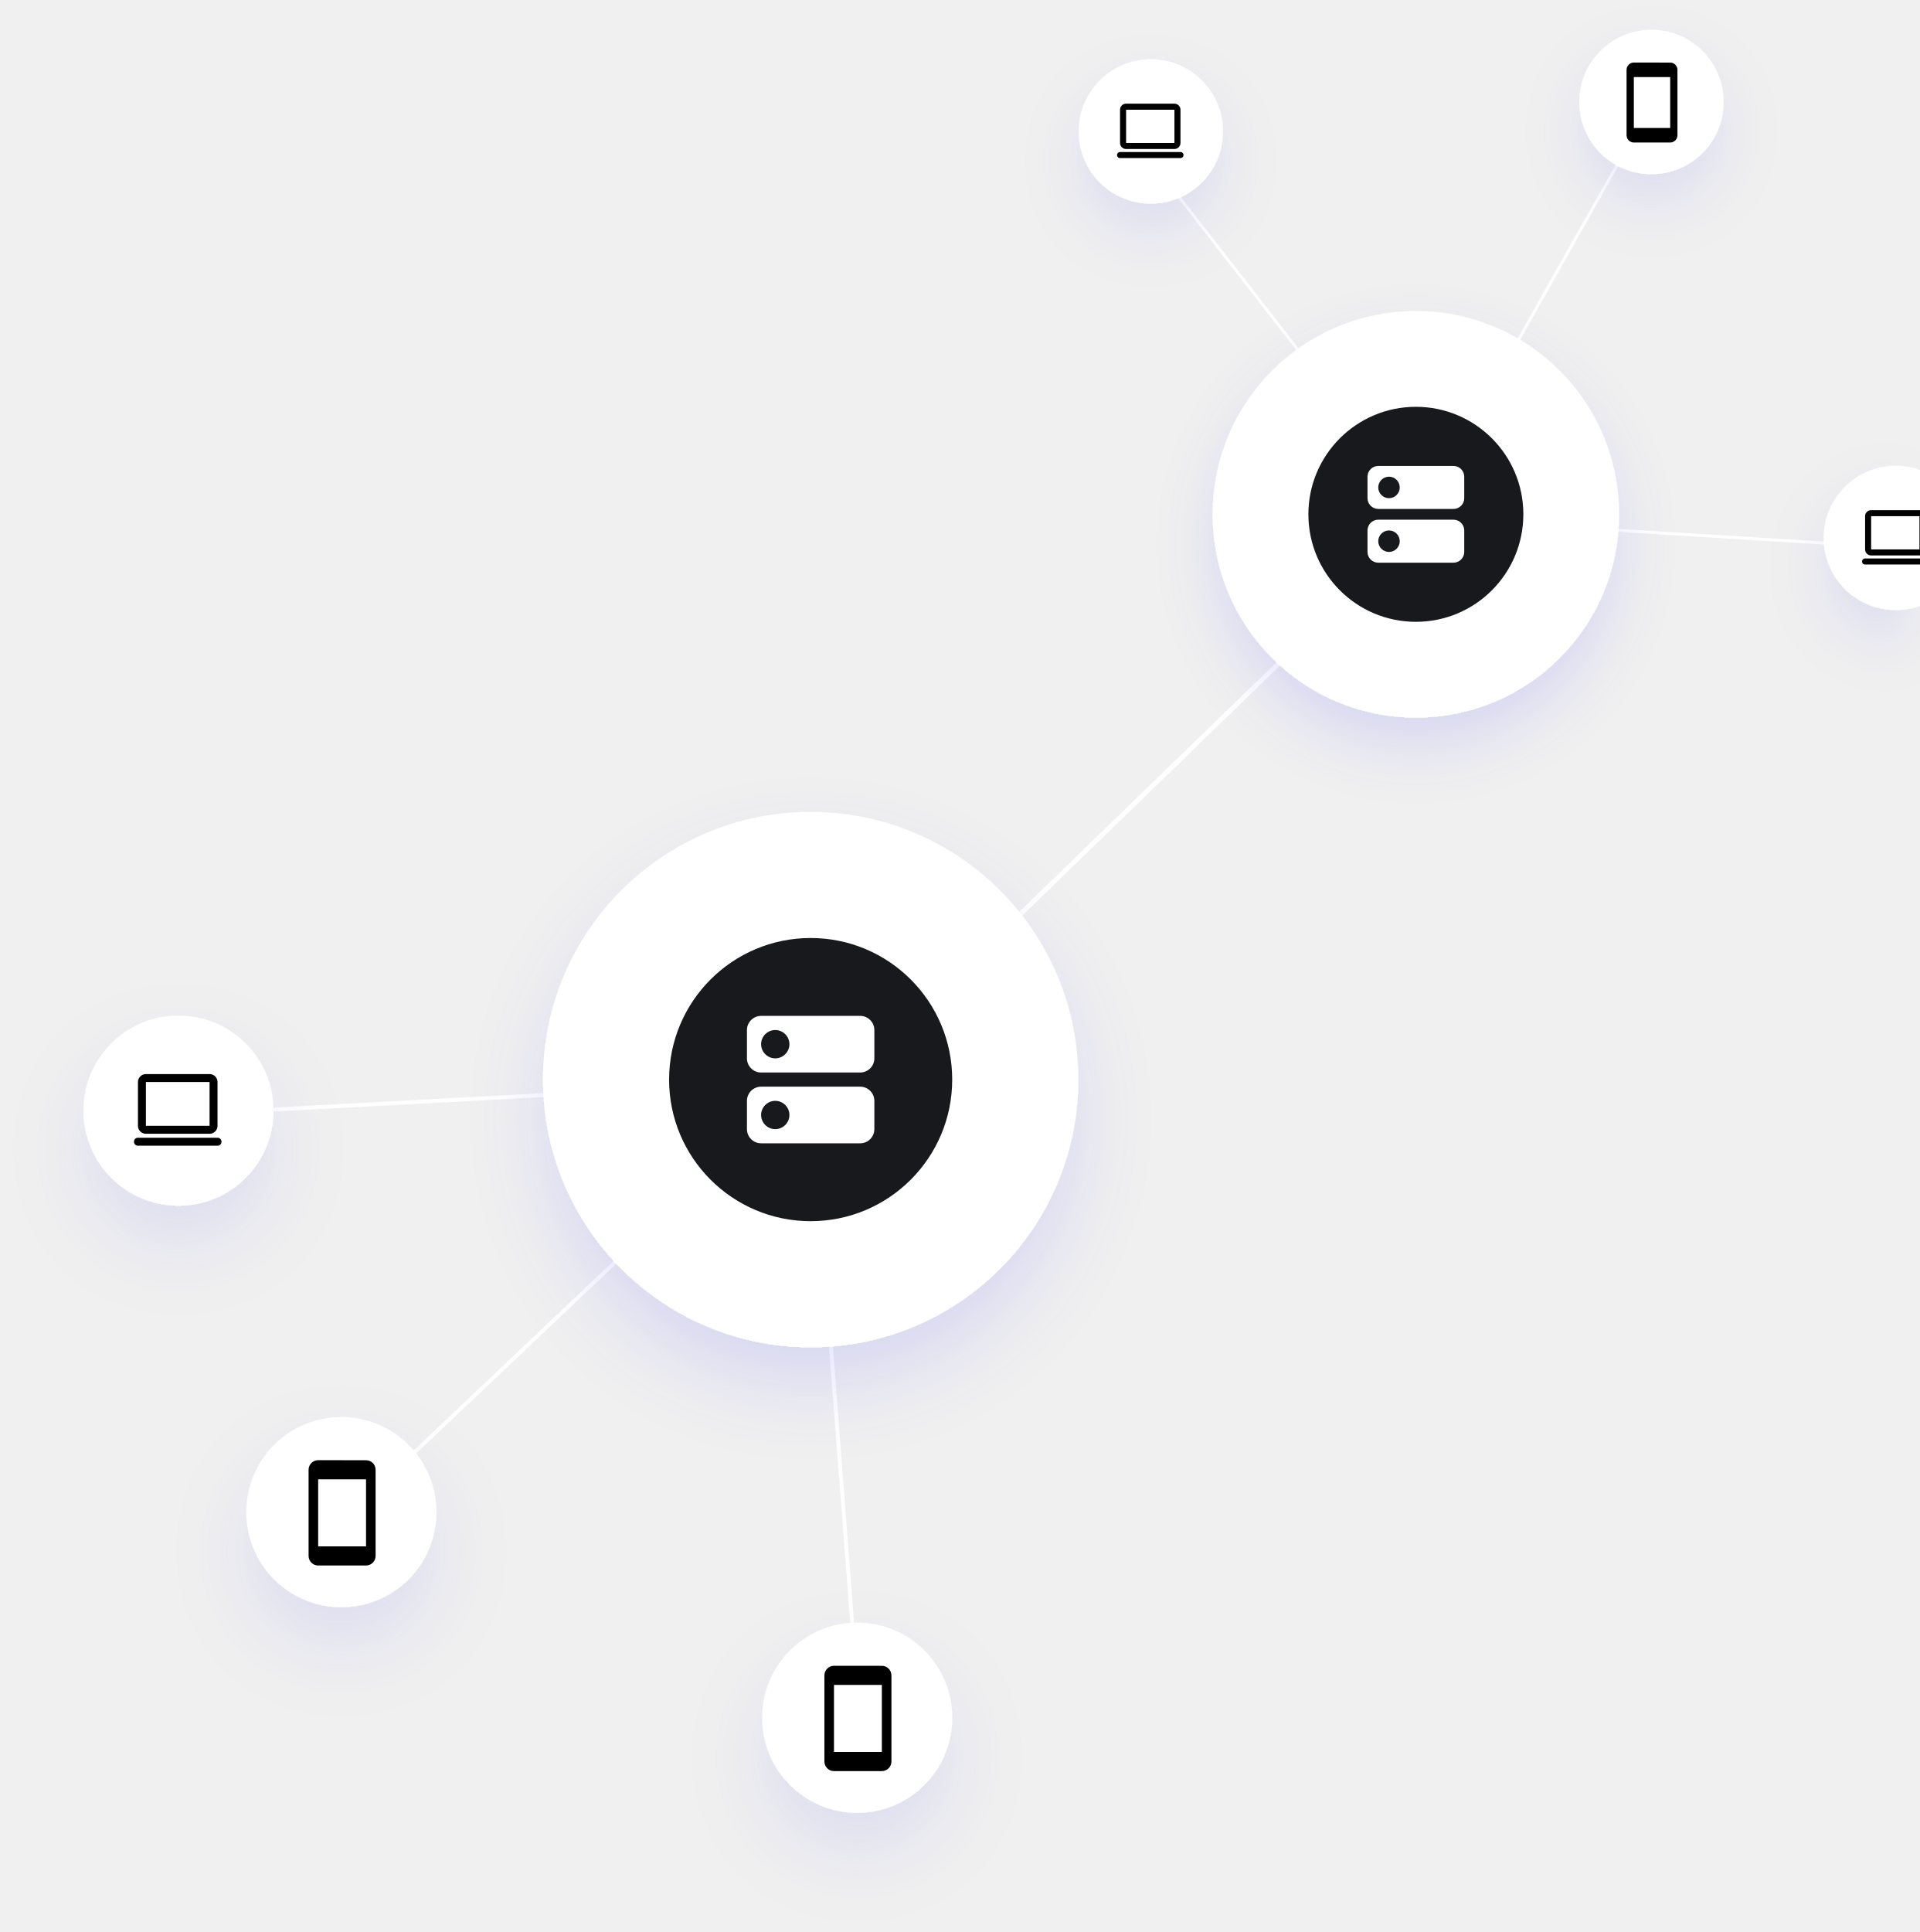
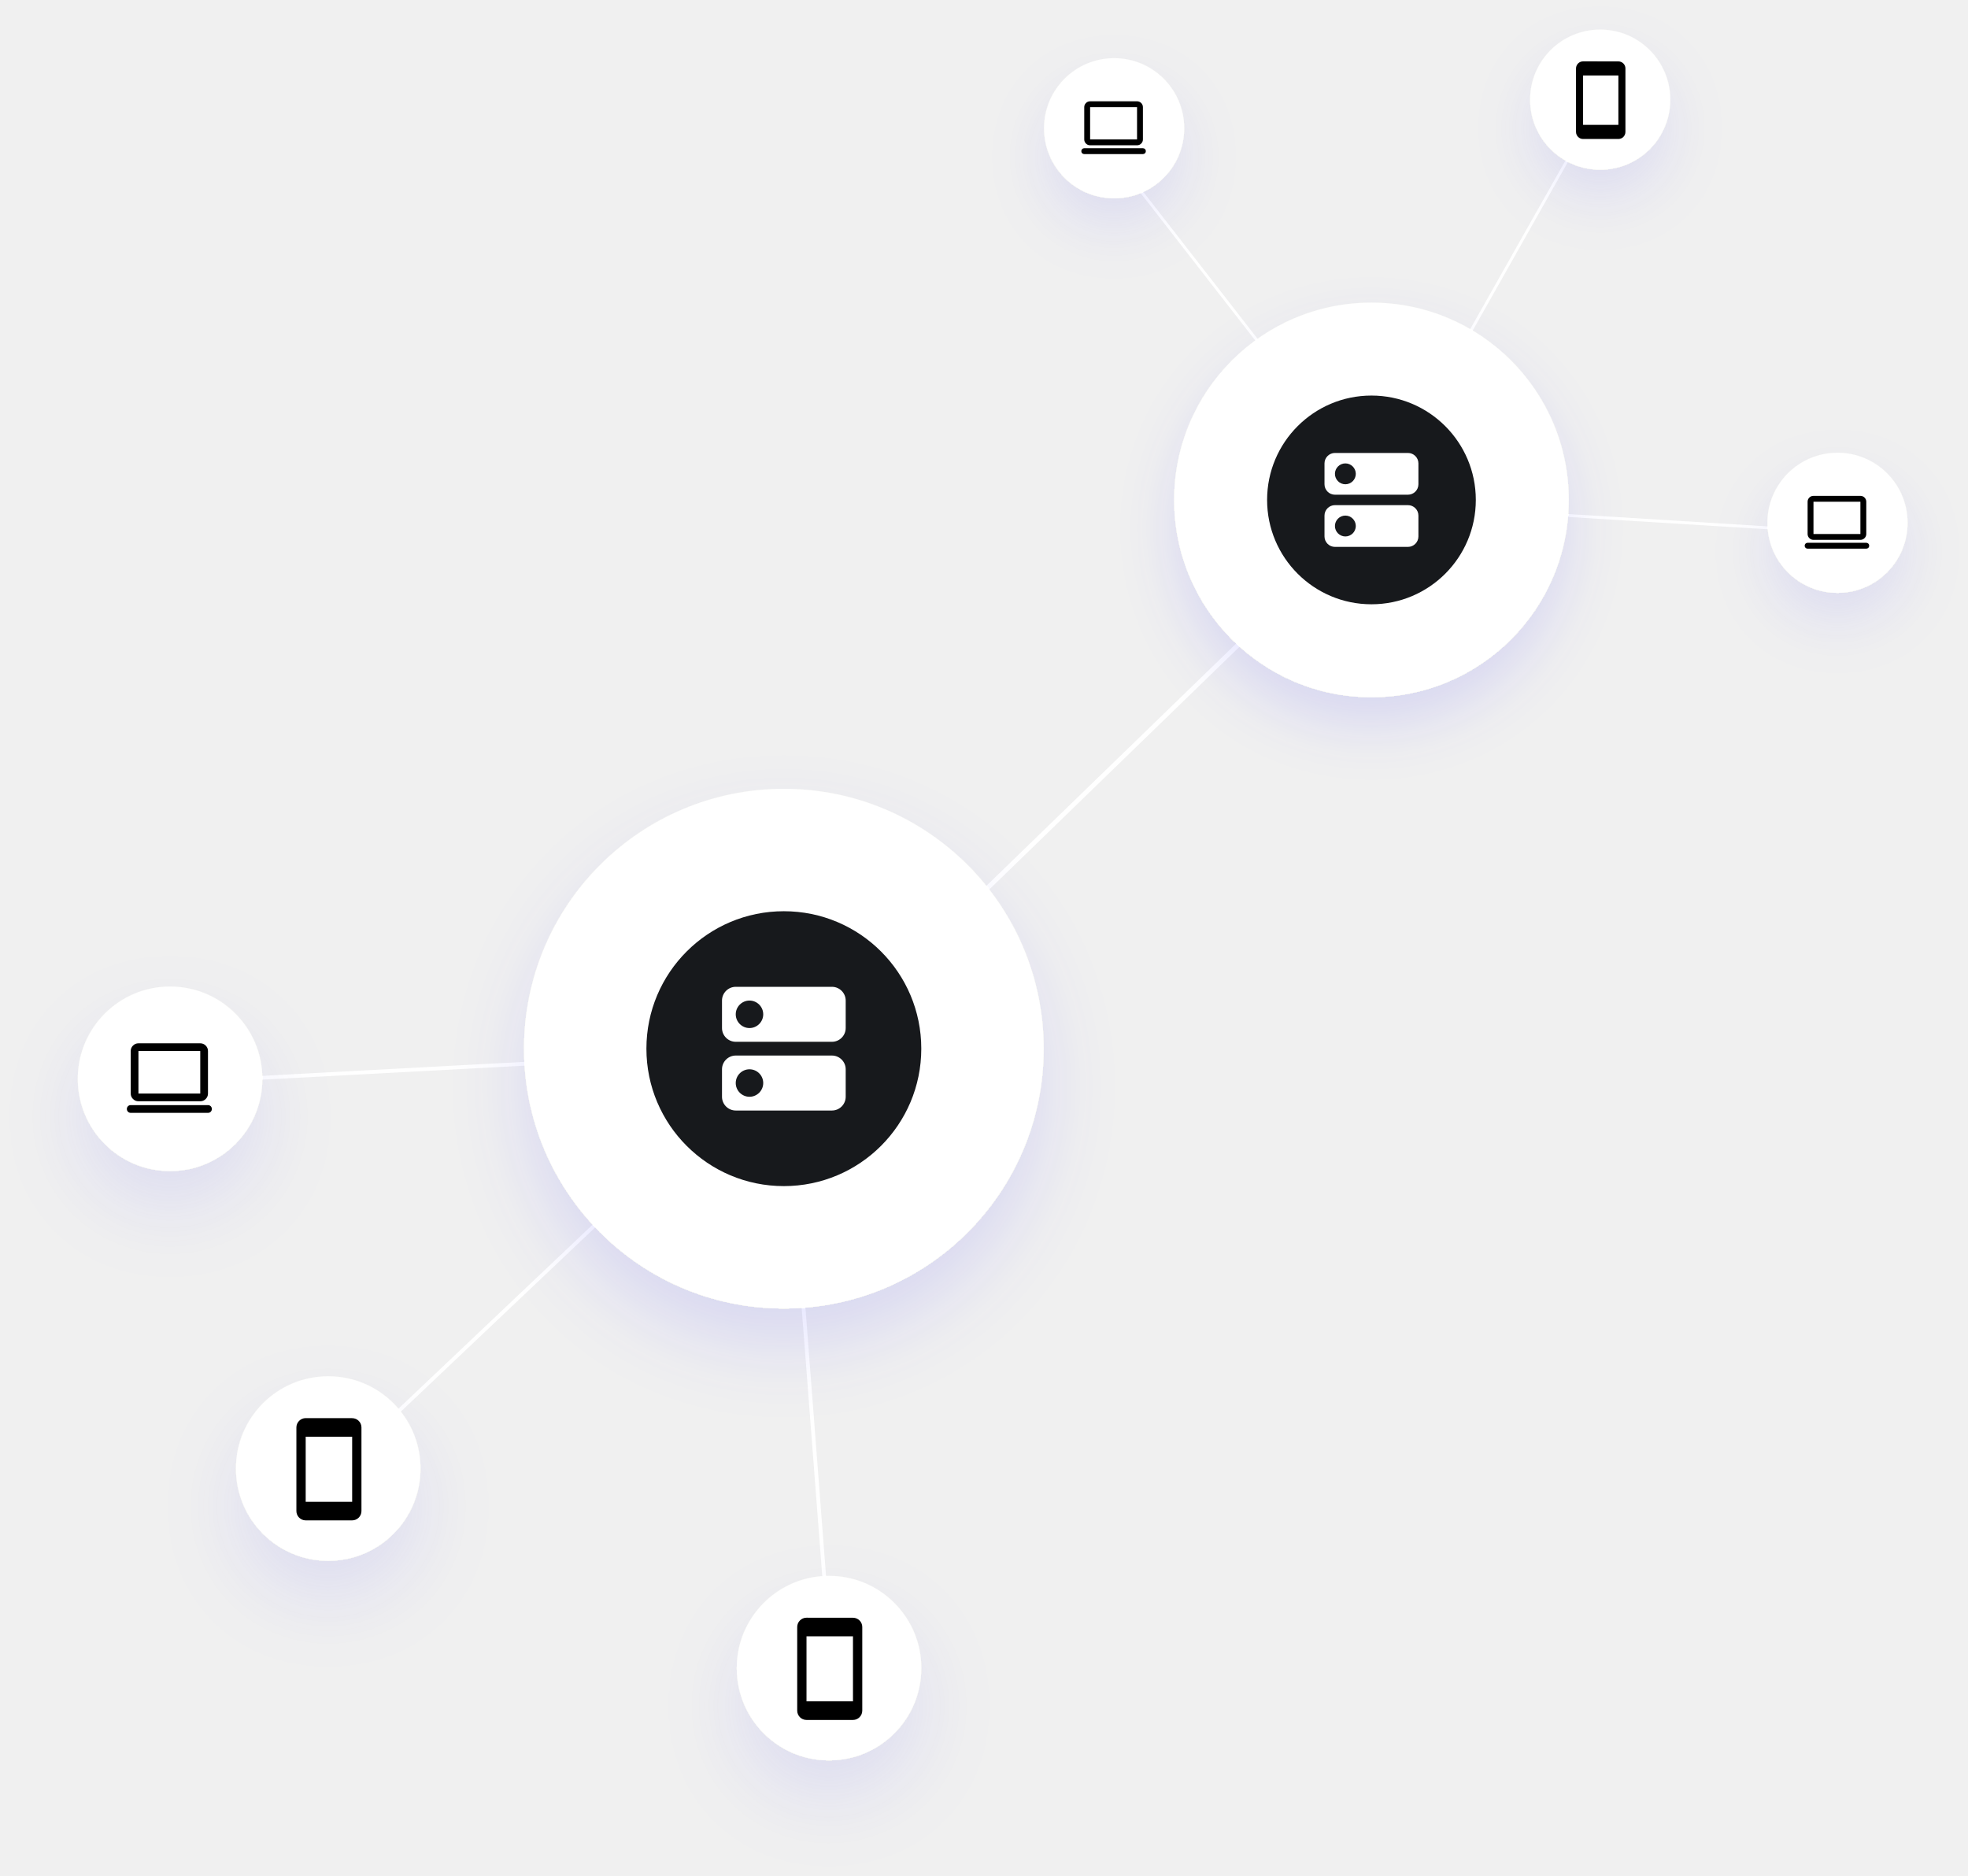
- <svg xmlns="http://www.w3.org/2000/svg" width="322" height="324" viewBox="0 0 322 324" fill="none">
-   <path d="M123.001 200L256.001 71" stroke="white" stroke-width="0.8" />
-   <path d="M237.867 86.87L317.885 91.809" stroke="white" stroke-width="0.494" />
-   <path d="M276.885 17.719L238.235 86.129" stroke="white" stroke-width="0.494" />
-   <path d="M191.807 25.375L237.619 84.277" stroke="white" stroke-width="0.494" />
-   <g filter="url(#filter0_d_590_12171)">
-     <circle cx="318.008" cy="90.204" r="12.101" fill="white" />
+ <svg xmlns="http://www.w3.org/2000/svg" width="340" height="324" viewBox="0 0 340 324" fill="none">
+   <path d="M122.446 200.112L255.446 71.112" stroke="white" stroke-width="0.8" />
+   <path d="M237.312 86.982L317.329 91.921" stroke="white" stroke-width="0.494" />
+   <path d="M276.33 17.831L237.679 86.241" stroke="white" stroke-width="0.494" />
+   <path d="M191.251 25.487L237.064 84.388" stroke="white" stroke-width="0.494" />
+   <g filter="url(#filter0_d_929_15883)">
+     <circle cx="317.453" cy="90.316" r="12.101" fill="white" />
  </g>
-   <g clip-path="url(#clip0_590_12171)">
-     <path d="M313.859 93.151C313.58 93.151 313.342 93.052 313.144 92.853C312.945 92.655 312.846 92.416 312.846 92.138V86.563C312.846 86.285 312.945 86.046 313.144 85.847C313.342 85.649 313.58 85.55 313.859 85.55H321.967C322.245 85.55 322.484 85.649 322.683 85.847C322.881 86.046 322.98 86.285 322.98 86.563V92.138C322.98 92.416 322.881 92.655 322.683 92.853C322.484 93.052 322.245 93.151 321.967 93.151H313.859ZM313.859 92.138H321.967V86.563H313.859V92.138ZM312.846 94.671C312.702 94.671 312.582 94.623 312.485 94.525C312.388 94.428 312.339 94.308 312.339 94.164C312.339 94.021 312.388 93.9 312.485 93.804C312.582 93.706 312.702 93.658 312.846 93.658H322.98C323.124 93.658 323.244 93.706 323.341 93.804C323.438 93.9 323.487 94.021 323.487 94.164C323.487 94.308 323.438 94.428 323.341 94.525C323.244 94.623 323.124 94.671 322.98 94.671H312.846ZM313.859 92.138V86.563V92.138Z" fill="black" />
+   <g clip-path="url(#clip0_929_15883)">
+     <path d="M313.304 93.263C313.025 93.263 312.786 93.164 312.588 92.965C312.389 92.767 312.29 92.528 312.29 92.249V86.675C312.29 86.397 312.389 86.158 312.588 85.959C312.786 85.761 313.025 85.662 313.304 85.662H321.411C321.69 85.662 321.929 85.761 322.127 85.959C322.325 86.158 322.425 86.397 322.425 86.675V92.249C322.425 92.528 322.325 92.767 322.127 92.965C321.929 93.164 321.69 93.263 321.411 93.263H313.304ZM313.304 92.249H321.411V86.675H313.304V92.249ZM312.29 94.783C312.146 94.783 312.026 94.734 311.929 94.637C311.832 94.54 311.783 94.42 311.783 94.276C311.783 94.133 311.832 94.012 311.929 93.915C312.026 93.818 312.146 93.769 312.29 93.769H322.425C322.568 93.769 322.688 93.818 322.785 93.915C322.883 94.012 322.931 94.133 322.931 94.276C322.931 94.42 322.883 94.54 322.785 94.637C322.688 94.734 322.568 94.783 322.425 94.783H312.29ZM313.304 92.249V86.675V92.249Z" fill="black" />
  </g>
-   <g filter="url(#filter1_d_590_12171)">
-     <circle cx="193.038" cy="22.041" r="12.101" fill="white" />
+   <g filter="url(#filter1_d_929_15883)">
+     <circle cx="192.482" cy="22.153" r="12.101" fill="white" />
  </g>
-   <path d="M188.888 24.988C188.61 24.988 188.371 24.889 188.173 24.69C187.974 24.492 187.875 24.253 187.875 23.974V18.4C187.875 18.122 187.974 17.883 188.173 17.684C188.371 17.486 188.61 17.387 188.888 17.387H196.996C197.275 17.387 197.513 17.486 197.712 17.684C197.91 17.883 198.009 18.122 198.009 18.4V23.974C198.009 24.253 197.91 24.492 197.712 24.69C197.513 24.889 197.275 24.988 196.996 24.988H188.888ZM188.888 23.974H196.996V18.4H188.888V23.974ZM187.875 26.508C187.731 26.508 187.611 26.459 187.514 26.362C187.417 26.265 187.368 26.145 187.368 26.001C187.368 25.858 187.417 25.737 187.514 25.64C187.611 25.543 187.731 25.494 187.875 25.494H198.009C198.153 25.494 198.273 25.543 198.37 25.64C198.467 25.737 198.516 25.858 198.516 26.001C198.516 26.145 198.467 26.265 198.37 26.362C198.273 26.459 198.153 26.508 198.009 26.508H187.875ZM188.888 23.974V18.4V23.974Z" fill="black" />
-   <g filter="url(#filter2_d_590_12171)">
-     <circle cx="277.012" cy="17.101" r="12.101" fill="white" />
+   <g clip-path="url(#clip1_929_15883)">
+     <path d="M188.333 25.099C188.054 25.099 187.816 25 187.617 24.802C187.419 24.603 187.319 24.365 187.319 24.086V18.512C187.319 18.233 187.419 17.995 187.617 17.796C187.816 17.598 188.054 17.499 188.333 17.499H196.44C196.719 17.499 196.958 17.598 197.156 17.796C197.355 17.995 197.454 18.233 197.454 18.512V24.086C197.454 24.365 197.355 24.603 197.156 24.802C196.958 25 196.719 25.099 196.44 25.099H188.333ZM188.333 24.086H196.44V18.512H188.333V24.086ZM187.319 26.62C187.176 26.62 187.055 26.571 186.958 26.474C186.861 26.377 186.813 26.256 186.813 26.113C186.813 25.969 186.861 25.849 186.958 25.752C187.055 25.655 187.176 25.606 187.319 25.606H197.454C197.597 25.606 197.718 25.655 197.815 25.752C197.912 25.849 197.961 25.969 197.961 26.113C197.961 26.256 197.912 26.377 197.815 26.474C197.718 26.571 197.597 26.62 197.454 26.62H187.319ZM188.333 24.086V18.512V24.086Z" fill="black" />
  </g>
-   <path d="M280.153 10.495L274.056 10.489C273.386 10.489 272.837 11.038 272.837 11.708V22.682C272.837 23.352 273.386 23.901 274.056 23.901H280.153C280.823 23.901 281.372 23.352 281.372 22.682V11.708C281.372 11.038 280.823 10.495 280.153 10.495ZM280.153 21.462H274.056V12.928H280.153V21.462Z" fill="black" />
-   <g filter="url(#filter3_d_590_12171)">
-     <circle cx="237.495" cy="86.252" r="34.082" fill="white" />
+   <g filter="url(#filter2_d_929_15883)">
+     <circle cx="276.456" cy="17.213" r="12.101" fill="white" />
  </g>
-   <circle cx="237.494" cy="86.252" r="18.029" fill="#17191C" />
-   <path d="M243.804 87.154H231.184C230.193 87.154 229.381 87.965 229.381 88.957V92.562C229.381 93.554 230.193 94.365 231.184 94.365H243.804C244.796 94.365 245.607 93.554 245.607 92.562V88.957C245.607 87.965 244.796 87.154 243.804 87.154ZM232.987 92.562C231.996 92.562 231.184 91.751 231.184 90.76C231.184 89.768 231.996 88.957 232.987 88.957C233.979 88.957 234.79 89.768 234.79 90.76C234.79 91.751 233.979 92.562 232.987 92.562ZM243.804 78.14H231.184C230.193 78.14 229.381 78.951 229.381 79.942V83.548C229.381 84.54 230.193 85.351 231.184 85.351H243.804C244.796 85.351 245.607 84.54 245.607 83.548V79.942C245.607 78.951 244.796 78.14 243.804 78.14ZM232.987 83.548C231.996 83.548 231.184 82.737 231.184 81.745C231.184 80.754 231.996 79.942 232.987 79.942C233.979 79.942 234.79 80.754 234.79 81.745C234.79 82.737 233.979 83.548 232.987 83.548Z" fill="white" />
-   <path d="M30.267 186.905L136.954 181.213" stroke="white" stroke-width="0.651" />
-   <path d="M57.75 254.723L135.325 181.213" stroke="white" stroke-width="0.651" />
-   <path d="M144.274 289.526L136.142 183.653" stroke="white" stroke-width="0.651" />
-   <g filter="url(#filter4_d_590_12171)">
-     <circle cx="29.939" cy="186.255" r="15.938" fill="white" />
+   <g clip-path="url(#clip2_929_15883)">
+     <path d="M279.597 10.607L273.501 10.601C272.83 10.601 272.281 11.149 272.281 11.82V22.793C272.281 23.464 272.83 24.013 273.501 24.013H279.597C280.268 24.013 280.816 23.464 280.816 22.793V11.82C280.816 11.149 280.268 10.607 279.597 10.607ZM279.597 21.574H273.501V13.039H279.597V21.574Z" fill="black" />
  </g>
-   <g clip-path="url(#clip1_590_12171)">
-     <path d="M24.474 190.136C24.108 190.136 23.793 190.005 23.532 189.744C23.271 189.482 23.14 189.168 23.14 188.801V181.46C23.14 181.093 23.271 180.778 23.532 180.517C23.793 180.256 24.108 180.125 24.474 180.125H35.153C35.52 180.125 35.834 180.256 36.096 180.517C36.357 180.778 36.487 181.093 36.487 181.46V188.801C36.487 189.168 36.357 189.482 36.096 189.744C35.834 190.005 35.52 190.136 35.153 190.136H24.474ZM24.474 188.801H35.153V181.46H24.474V188.801ZM23.14 192.138C22.951 192.138 22.792 192.074 22.665 191.946C22.537 191.818 22.472 191.66 22.472 191.471C22.472 191.281 22.537 191.123 22.665 190.995C22.792 190.867 22.951 190.803 23.14 190.803H36.487C36.676 190.803 36.835 190.867 36.962 190.995C37.091 191.123 37.155 191.281 37.155 191.471C37.155 191.66 37.091 191.818 36.962 191.946C36.835 192.074 36.676 192.138 36.487 192.138H23.14ZM24.474 188.801V181.46V188.801Z" fill="black" />
+   <g filter="url(#filter3_d_929_15883)">
+     <circle cx="236.939" cy="86.364" r="34.082" fill="white" />
  </g>
-   <g filter="url(#filter5_d_590_12171)">
-     <circle cx="135.977" cy="181.051" r="44.886" fill="white" />
+   <circle cx="236.939" cy="86.364" r="18.029" fill="#17191C" />
+   <g clip-path="url(#clip3_929_15883)">
+     <path d="M243.249 87.266H230.629C229.637 87.266 228.826 88.077 228.826 89.069V92.674C228.826 93.666 229.637 94.477 230.629 94.477H243.249C244.24 94.477 245.052 93.666 245.052 92.674V89.069C245.052 88.077 244.24 87.266 243.249 87.266ZM232.432 92.674C231.44 92.674 230.629 91.863 230.629 90.871C230.629 89.88 231.44 89.069 232.432 89.069C233.423 89.069 234.234 89.88 234.234 90.871C234.234 91.863 233.423 92.674 232.432 92.674ZM243.249 78.251H230.629C229.637 78.251 228.826 79.063 228.826 80.054V83.66C228.826 84.652 229.637 85.463 230.629 85.463H243.249C244.24 85.463 245.052 84.652 245.052 83.66V80.054C245.052 79.063 244.24 78.251 243.249 78.251ZM232.432 83.66C231.44 83.66 230.629 82.849 230.629 81.857C230.629 80.865 231.44 80.054 232.432 80.054C233.423 80.054 234.234 80.865 234.234 81.857C234.234 82.849 233.423 83.66 232.432 83.66Z" fill="white" />
  </g>
-   <circle cx="135.976" cy="181.05" r="23.744" fill="#17191C" />
-   <g clip-path="url(#clip2_590_12171)">
-     <path d="M144.287 182.238H127.666C126.36 182.238 125.291 183.306 125.291 184.612V189.361C125.291 190.667 126.36 191.735 127.666 191.735H144.287C145.593 191.735 146.661 190.667 146.661 189.361V184.612C146.661 183.306 145.593 182.238 144.287 182.238ZM130.04 189.361C128.734 189.361 127.666 188.292 127.666 186.986C127.666 185.681 128.734 184.612 130.04 184.612C131.346 184.612 132.415 185.681 132.415 186.986C132.415 188.292 131.346 189.361 130.04 189.361ZM144.287 170.365H127.666C126.36 170.365 125.291 171.434 125.291 172.74V177.489C125.291 178.795 126.36 179.863 127.666 179.863H144.287C145.593 179.863 146.661 178.795 146.661 177.489V172.74C146.661 171.434 145.593 170.365 144.287 170.365ZM130.04 177.489C128.734 177.489 127.666 176.42 127.666 175.114C127.666 173.808 128.734 172.74 130.04 172.74C131.346 172.74 132.415 173.808 132.415 175.114C132.415 176.42 131.346 177.489 130.04 177.489Z" fill="white" />
+   <path d="M29.712 187.017L136.399 181.325" stroke="white" stroke-width="0.651" />
+   <path d="M57.194 254.835L134.77 181.325" stroke="white" stroke-width="0.651" />
+   <path d="M143.718 289.638L135.586 183.764" stroke="white" stroke-width="0.651" />
+   <g filter="url(#filter4_d_929_15883)">
+     <circle cx="29.384" cy="186.367" r="15.938" fill="white" />
  </g>
-   <g filter="url(#filter6_d_590_12171)">
-     <circle cx="57.26" cy="253.584" r="15.938" fill="white" />
+   <g clip-path="url(#clip4_929_15883)">
+     <path d="M23.919 190.248C23.552 190.248 23.238 190.117 22.977 189.856C22.715 189.594 22.584 189.28 22.584 188.913V181.572C22.584 181.205 22.715 180.89 22.977 180.629C23.238 180.368 23.552 180.237 23.919 180.237H34.597C34.964 180.237 35.279 180.368 35.54 180.629C35.801 180.89 35.932 181.205 35.932 181.572V188.913C35.932 189.28 35.801 189.594 35.54 189.856C35.279 190.117 34.964 190.248 34.597 190.248H23.919ZM23.919 188.913H34.597V181.572H23.919V188.913ZM22.584 192.25C22.395 192.25 22.237 192.186 22.109 192.058C21.981 191.93 21.917 191.772 21.917 191.582C21.917 191.393 21.981 191.235 22.109 191.107C22.237 190.979 22.395 190.915 22.584 190.915H35.932C36.121 190.915 36.279 190.979 36.407 191.107C36.535 191.235 36.599 191.393 36.599 191.582C36.599 191.772 36.535 191.93 36.407 192.058C36.279 192.186 36.121 192.25 35.932 192.25H22.584ZM23.919 188.913V181.572V188.913Z" fill="black" />
  </g>
-   <g clip-path="url(#clip3_590_12171)">
-     <path d="M61.397 244.883L53.367 244.875C52.484 244.875 51.762 245.598 51.762 246.481V260.933C51.762 261.817 52.484 262.539 53.367 262.539H61.397C62.28 262.539 63.002 261.817 63.002 260.933V246.481C63.002 245.598 62.28 244.883 61.397 244.883ZM61.397 259.328H53.367V248.087H61.397V259.328Z" fill="black" />
+   <g filter="url(#filter5_d_929_15883)">
+     <circle cx="135.422" cy="181.162" r="44.886" fill="white" />
  </g>
-   <g filter="url(#filter7_d_590_12171)">
-     <circle cx="143.783" cy="288.062" r="15.938" fill="white" />
+   <circle cx="135.421" cy="181.162" r="23.744" fill="#17191C" />
+   <g clip-path="url(#clip5_929_15883)">
+     <path d="M143.731 182.35H127.11C125.804 182.35 124.736 183.418 124.736 184.724V189.473C124.736 190.779 125.804 191.847 127.11 191.847H143.731C145.037 191.847 146.106 190.779 146.106 189.473V184.724C146.106 183.418 145.037 182.35 143.731 182.35ZM129.485 189.473C128.179 189.473 127.11 188.404 127.11 187.098C127.11 185.792 128.179 184.724 129.485 184.724C130.791 184.724 131.859 185.792 131.859 187.098C131.859 188.404 130.791 189.473 129.485 189.473ZM143.731 170.477H127.11C125.804 170.477 124.736 171.546 124.736 172.852V177.601C124.736 178.907 125.804 179.975 127.11 179.975H143.731C145.037 179.975 146.106 178.907 146.106 177.601V172.852C146.106 171.546 145.037 170.477 143.731 170.477ZM129.485 177.601C128.179 177.601 127.11 176.532 127.11 175.226C127.11 173.92 128.179 172.852 129.485 172.852C130.791 172.852 131.859 173.92 131.859 175.226C131.859 176.532 130.791 177.601 129.485 177.601Z" fill="white" />
  </g>
-   <g clip-path="url(#clip4_590_12171)">
-     <path d="M147.919 279.362L139.89 279.354C139.007 279.354 138.285 280.076 138.285 280.96V295.412C138.285 296.295 139.007 297.018 139.89 297.018H147.919C148.803 297.018 149.525 296.295 149.525 295.412V280.96C149.525 280.076 148.803 279.362 147.919 279.362ZM147.919 293.806H139.89V282.565H147.919V293.806Z" fill="black" />
+   <g filter="url(#filter6_d_929_15883)">
+     <circle cx="56.705" cy="253.696" r="15.938" fill="white" />
+   </g>
+   <g clip-path="url(#clip6_929_15883)">
+     <path d="M60.841 244.995L52.812 244.987C51.929 244.987 51.206 245.71 51.206 246.593V261.045C51.206 261.928 51.929 262.651 52.812 262.651H60.841C61.724 262.651 62.447 261.928 62.447 261.045V246.593C62.447 245.71 61.724 244.995 60.841 244.995ZM60.841 259.439H52.812V248.199H60.841V259.439Z" fill="black" />
+   </g>
+   <g filter="url(#filter7_d_929_15883)">
+     <circle cx="143.227" cy="288.174" r="15.938" fill="white" />
+   </g>
+   <g clip-path="url(#clip7_929_15883)">
+     <path d="M147.364 279.474L139.335 279.466C138.452 279.466 137.729 280.188 137.729 281.071V295.524C137.729 296.407 138.452 297.13 139.335 297.13H147.364C148.247 297.13 148.97 296.407 148.97 295.524V281.071C148.97 280.188 148.247 279.474 147.364 279.474ZM147.364 293.918H139.335V282.677H147.364V293.918Z" fill="black" />
  </g>
  <defs>
-     <filter id="filter0_d_590_12171" x="296.028" y="73.163" width="43.96" height="43.96" filterUnits="userSpaceOnUse" color-interpolation-filters="sRGB">
+     <filter id="filter0_d_929_15883" x="295.473" y="73.275" width="43.96" height="43.96" filterUnits="userSpaceOnUse" color-interpolation-filters="sRGB">
      <feFlood flood-opacity="0" result="BackgroundImageFix" />
      <feColorMatrix in="SourceAlpha" type="matrix" values="0 0 0 0 0 0 0 0 0 0 0 0 0 0 0 0 0 0 127 0" result="hardAlpha" />
      <feOffset dy="4.939" />
      <feGaussianBlur stdDeviation="4.939" />
      <feComposite in2="hardAlpha" operator="out" />
      <feColorMatrix type="matrix" values="0 0 0 0 0.329 0 0 0 0 0.322 0 0 0 0 0.965 0 0 0 0.12 0" />
-       <feBlend mode="normal" in2="BackgroundImageFix" result="effect1_dropShadow_590_12171" />
-       <feBlend mode="normal" in="SourceGraphic" in2="effect1_dropShadow_590_12171" result="shape" />
+       <feBlend mode="normal" in2="BackgroundImageFix" result="effect1_dropShadow_929_15883" />
+       <feBlend mode="normal" in="SourceGraphic" in2="effect1_dropShadow_929_15883" result="shape" />
    </filter>
-     <filter id="filter1_d_590_12171" x="171.057" y="5" width="43.96" height="43.96" filterUnits="userSpaceOnUse" color-interpolation-filters="sRGB">
+     <filter id="filter1_d_929_15883" x="170.502" y="5.112" width="43.96" height="43.96" filterUnits="userSpaceOnUse" color-interpolation-filters="sRGB">
      <feFlood flood-opacity="0" result="BackgroundImageFix" />
      <feColorMatrix in="SourceAlpha" type="matrix" values="0 0 0 0 0 0 0 0 0 0 0 0 0 0 0 0 0 0 127 0" result="hardAlpha" />
      <feOffset dy="4.939" />
      <feGaussianBlur stdDeviation="4.939" />
      <feComposite in2="hardAlpha" operator="out" />
      <feColorMatrix type="matrix" values="0 0 0 0 0.329 0 0 0 0 0.322 0 0 0 0 0.965 0 0 0 0.12 0" />
-       <feBlend mode="normal" in2="BackgroundImageFix" result="effect1_dropShadow_590_12171" />
-       <feBlend mode="normal" in="SourceGraphic" in2="effect1_dropShadow_590_12171" result="shape" />
+       <feBlend mode="normal" in2="BackgroundImageFix" result="effect1_dropShadow_929_15883" />
+       <feBlend mode="normal" in="SourceGraphic" in2="effect1_dropShadow_929_15883" result="shape" />
    </filter>
-     <filter id="filter2_d_590_12171" x="255.031" y="0.061" width="43.96" height="43.96" filterUnits="userSpaceOnUse" color-interpolation-filters="sRGB">
+     <filter id="filter2_d_929_15883" x="254.476" y="0.172" width="43.96" height="43.96" filterUnits="userSpaceOnUse" color-interpolation-filters="sRGB">
      <feFlood flood-opacity="0" result="BackgroundImageFix" />
      <feColorMatrix in="SourceAlpha" type="matrix" values="0 0 0 0 0 0 0 0 0 0 0 0 0 0 0 0 0 0 127 0" result="hardAlpha" />
      <feOffset dy="4.939" />
      <feGaussianBlur stdDeviation="4.939" />
      <feComposite in2="hardAlpha" operator="out" />
      <feColorMatrix type="matrix" values="0 0 0 0 0.329 0 0 0 0 0.322 0 0 0 0 0.965 0 0 0 0.12 0" />
-       <feBlend mode="normal" in2="BackgroundImageFix" result="effect1_dropShadow_590_12171" />
-       <feBlend mode="normal" in="SourceGraphic" in2="effect1_dropShadow_590_12171" result="shape" />
+       <feBlend mode="normal" in2="BackgroundImageFix" result="effect1_dropShadow_929_15883" />
+       <feBlend mode="normal" in="SourceGraphic" in2="effect1_dropShadow_929_15883" result="shape" />
    </filter>
-     <filter id="filter3_d_590_12171" x="193.534" y="47.231" width="87.921" height="87.921" filterUnits="userSpaceOnUse" color-interpolation-filters="sRGB">
+     <filter id="filter3_d_929_15883" x="192.979" y="47.343" width="87.921" height="87.921" filterUnits="userSpaceOnUse" color-interpolation-filters="sRGB">
      <feFlood flood-opacity="0" result="BackgroundImageFix" />
      <feColorMatrix in="SourceAlpha" type="matrix" values="0 0 0 0 0 0 0 0 0 0 0 0 0 0 0 0 0 0 127 0" result="hardAlpha" />
      <feOffset dy="4.939" />
      <feGaussianBlur stdDeviation="4.939" />
      <feComposite in2="hardAlpha" operator="out" />
      <feColorMatrix type="matrix" values="0 0 0 0 0.167 0 0 0 0 0.15 0 0 0 0 1 0 0 0 0.12 0" />
-       <feBlend mode="normal" in2="BackgroundImageFix" result="effect1_dropShadow_590_12171" />
-       <feBlend mode="normal" in="SourceGraphic" in2="effect1_dropShadow_590_12171" result="shape" />
+       <feBlend mode="normal" in2="BackgroundImageFix" result="effect1_dropShadow_929_15883" />
+       <feBlend mode="normal" in="SourceGraphic" in2="effect1_dropShadow_929_15883" result="shape" />
    </filter>
-     <filter id="filter4_d_590_12171" x="0.991" y="163.811" width="57.897" height="57.897" filterUnits="userSpaceOnUse" color-interpolation-filters="sRGB">
+     <filter id="filter4_d_929_15883" x="0.435" y="163.923" width="57.897" height="57.897" filterUnits="userSpaceOnUse" color-interpolation-filters="sRGB">
      <feFlood flood-opacity="0" result="BackgroundImageFix" />
      <feColorMatrix in="SourceAlpha" type="matrix" values="0 0 0 0 0 0 0 0 0 0 0 0 0 0 0 0 0 0 127 0" result="hardAlpha" />
      <feOffset dy="6.505" />
      <feGaussianBlur stdDeviation="6.505" />
      <feComposite in2="hardAlpha" operator="out" />
      <feColorMatrix type="matrix" values="0 0 0 0 0.329 0 0 0 0 0.322 0 0 0 0 0.965 0 0 0 0.12 0" />
-       <feBlend mode="normal" in2="BackgroundImageFix" result="effect1_dropShadow_590_12171" />
-       <feBlend mode="normal" in="SourceGraphic" in2="effect1_dropShadow_590_12171" result="shape" />
+       <feBlend mode="normal" in2="BackgroundImageFix" result="effect1_dropShadow_929_15883" />
+       <feBlend mode="normal" in="SourceGraphic" in2="effect1_dropShadow_929_15883" result="shape" />
    </filter>
-     <filter id="filter5_d_590_12171" x="78.08" y="129.659" width="115.794" height="115.794" filterUnits="userSpaceOnUse" color-interpolation-filters="sRGB">
+     <filter id="filter5_d_929_15883" x="77.525" y="129.771" width="115.794" height="115.794" filterUnits="userSpaceOnUse" color-interpolation-filters="sRGB">
      <feFlood flood-opacity="0" result="BackgroundImageFix" />
      <feColorMatrix in="SourceAlpha" type="matrix" values="0 0 0 0 0 0 0 0 0 0 0 0 0 0 0 0 0 0 127 0" result="hardAlpha" />
      <feOffset dy="6.505" />
      <feGaussianBlur stdDeviation="6.505" />
      <feComposite in2="hardAlpha" operator="out" />
      <feColorMatrix type="matrix" values="0 0 0 0 0.167 0 0 0 0 0.15 0 0 0 0 1 0 0 0 0.12 0" />
-       <feBlend mode="normal" in2="BackgroundImageFix" result="effect1_dropShadow_590_12171" />
-       <feBlend mode="normal" in="SourceGraphic" in2="effect1_dropShadow_590_12171" result="shape" />
+       <feBlend mode="normal" in2="BackgroundImageFix" result="effect1_dropShadow_929_15883" />
+       <feBlend mode="normal" in="SourceGraphic" in2="effect1_dropShadow_929_15883" result="shape" />
    </filter>
-     <filter id="filter6_d_590_12171" x="28.312" y="231.141" width="57.897" height="57.897" filterUnits="userSpaceOnUse" color-interpolation-filters="sRGB">
+     <filter id="filter6_d_929_15883" x="27.756" y="231.253" width="57.897" height="57.897" filterUnits="userSpaceOnUse" color-interpolation-filters="sRGB">
      <feFlood flood-opacity="0" result="BackgroundImageFix" />
      <feColorMatrix in="SourceAlpha" type="matrix" values="0 0 0 0 0 0 0 0 0 0 0 0 0 0 0 0 0 0 127 0" result="hardAlpha" />
      <feOffset dy="6.505" />
      <feGaussianBlur stdDeviation="6.505" />
      <feComposite in2="hardAlpha" operator="out" />
      <feColorMatrix type="matrix" values="0 0 0 0 0.329 0 0 0 0 0.322 0 0 0 0 0.965 0 0 0 0.12 0" />
-       <feBlend mode="normal" in2="BackgroundImageFix" result="effect1_dropShadow_590_12171" />
-       <feBlend mode="normal" in="SourceGraphic" in2="effect1_dropShadow_590_12171" result="shape" />
+       <feBlend mode="normal" in2="BackgroundImageFix" result="effect1_dropShadow_929_15883" />
+       <feBlend mode="normal" in="SourceGraphic" in2="effect1_dropShadow_929_15883" result="shape" />
    </filter>
-     <filter id="filter7_d_590_12171" x="114.834" y="265.619" width="57.897" height="57.897" filterUnits="userSpaceOnUse" color-interpolation-filters="sRGB">
+     <filter id="filter7_d_929_15883" x="114.279" y="265.731" width="57.897" height="57.897" filterUnits="userSpaceOnUse" color-interpolation-filters="sRGB">
      <feFlood flood-opacity="0" result="BackgroundImageFix" />
      <feColorMatrix in="SourceAlpha" type="matrix" values="0 0 0 0 0 0 0 0 0 0 0 0 0 0 0 0 0 0 127 0" result="hardAlpha" />
      <feOffset dy="6.505" />
      <feGaussianBlur stdDeviation="6.505" />
      <feComposite in2="hardAlpha" operator="out" />
      <feColorMatrix type="matrix" values="0 0 0 0 0.329 0 0 0 0 0.322 0 0 0 0 0.965 0 0 0 0.12 0" />
-       <feBlend mode="normal" in2="BackgroundImageFix" result="effect1_dropShadow_590_12171" />
-       <feBlend mode="normal" in="SourceGraphic" in2="effect1_dropShadow_590_12171" result="shape" />
+       <feBlend mode="normal" in2="BackgroundImageFix" result="effect1_dropShadow_929_15883" />
+       <feBlend mode="normal" in="SourceGraphic" in2="effect1_dropShadow_929_15883" result="shape" />
    </filter>
-     <clipPath id="clip0_590_12171">
-       <rect width="12.162" height="12.162" fill="white" transform="translate(311.832 84.0298)" />
+     <clipPath id="clip0_929_15883">
+       <rect width="12.162" height="12.162" fill="white" transform="translate(311.277 84.1416)" />
    </clipPath>
-     <clipPath id="clip1_590_12171">
-       <rect width="16.017" height="16.017" fill="white" transform="translate(21.8051 178.123)" />
+     <clipPath id="clip1_929_15883">
+       <rect width="12.162" height="12.162" fill="white" transform="translate(186.306 15.9784)" />
    </clipPath>
-     <clipPath id="clip2_590_12171">
-       <rect width="28.493" height="28.493" fill="white" transform="translate(121.73 166.804)" />
+     <clipPath id="clip2_929_15883">
+       <rect width="14.631" height="14.631" fill="white" transform="translate(269.233 9.99116)" />
    </clipPath>
-     <clipPath id="clip3_590_12171">
-       <rect width="19.27" height="19.27" fill="white" transform="translate(47.7471 244.072)" />
+     <clipPath id="clip3_929_15883">
+       <rect width="21.634" height="21.634" fill="white" transform="translate(226.122 75.5471)" />
    </clipPath>
-     <clipPath id="clip4_590_12171">
-       <rect width="19.27" height="19.27" fill="white" transform="translate(134.27 278.551)" />
+     <clipPath id="clip4_929_15883">
+       <rect width="16.017" height="16.017" fill="white" transform="translate(21.2495 178.235)" />
+     </clipPath>
+     <clipPath id="clip5_929_15883">
+       <rect width="28.493" height="28.493" fill="white" transform="translate(121.174 166.916)" />
+     </clipPath>
+     <clipPath id="clip6_929_15883">
+       <rect width="19.27" height="19.27" fill="white" transform="translate(47.1915 244.184)" />
+     </clipPath>
+     <clipPath id="clip7_929_15883">
+       <rect width="19.27" height="19.27" fill="white" transform="translate(133.714 278.663)" />
    </clipPath>
  </defs>
</svg>
